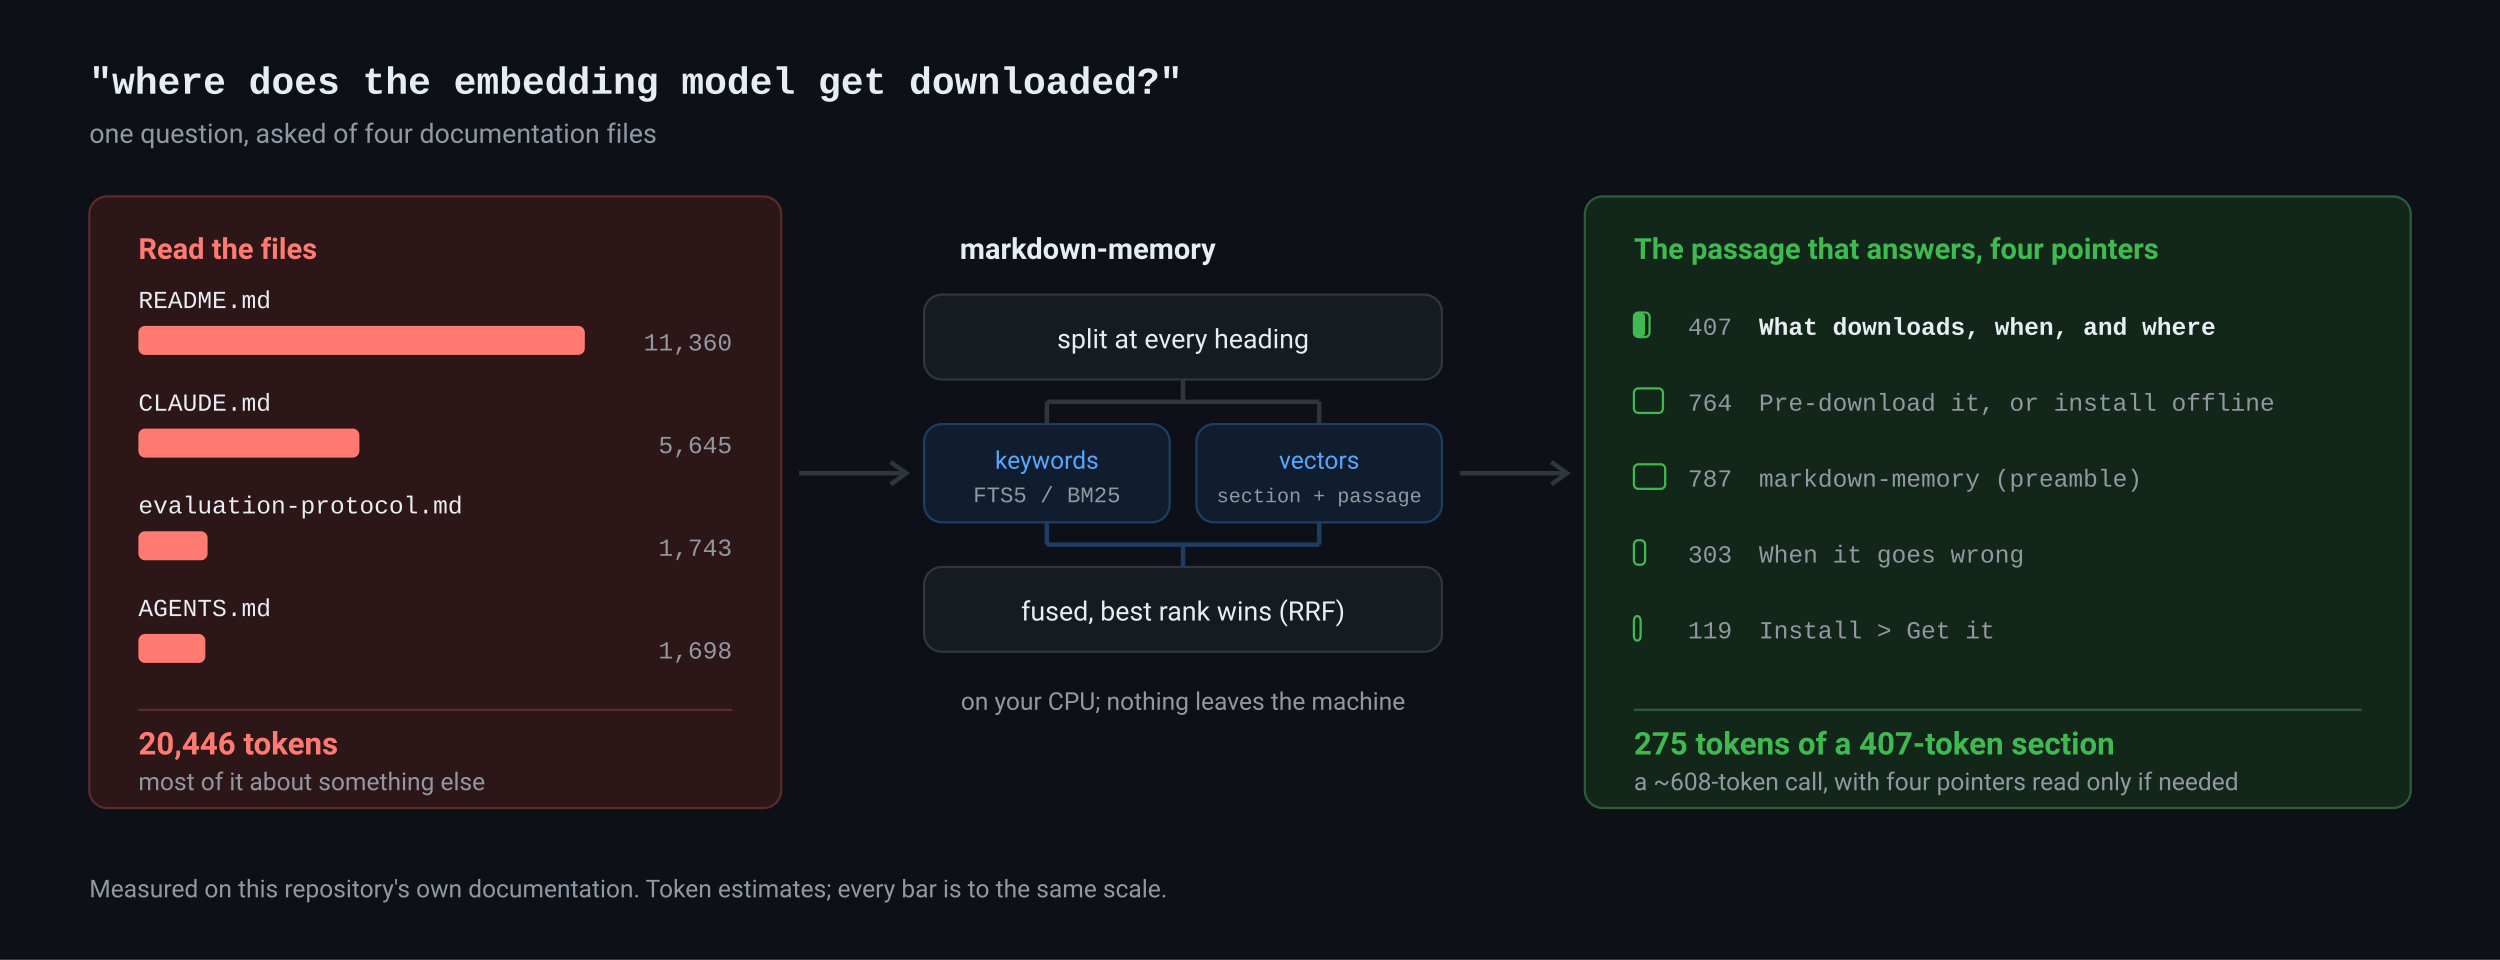
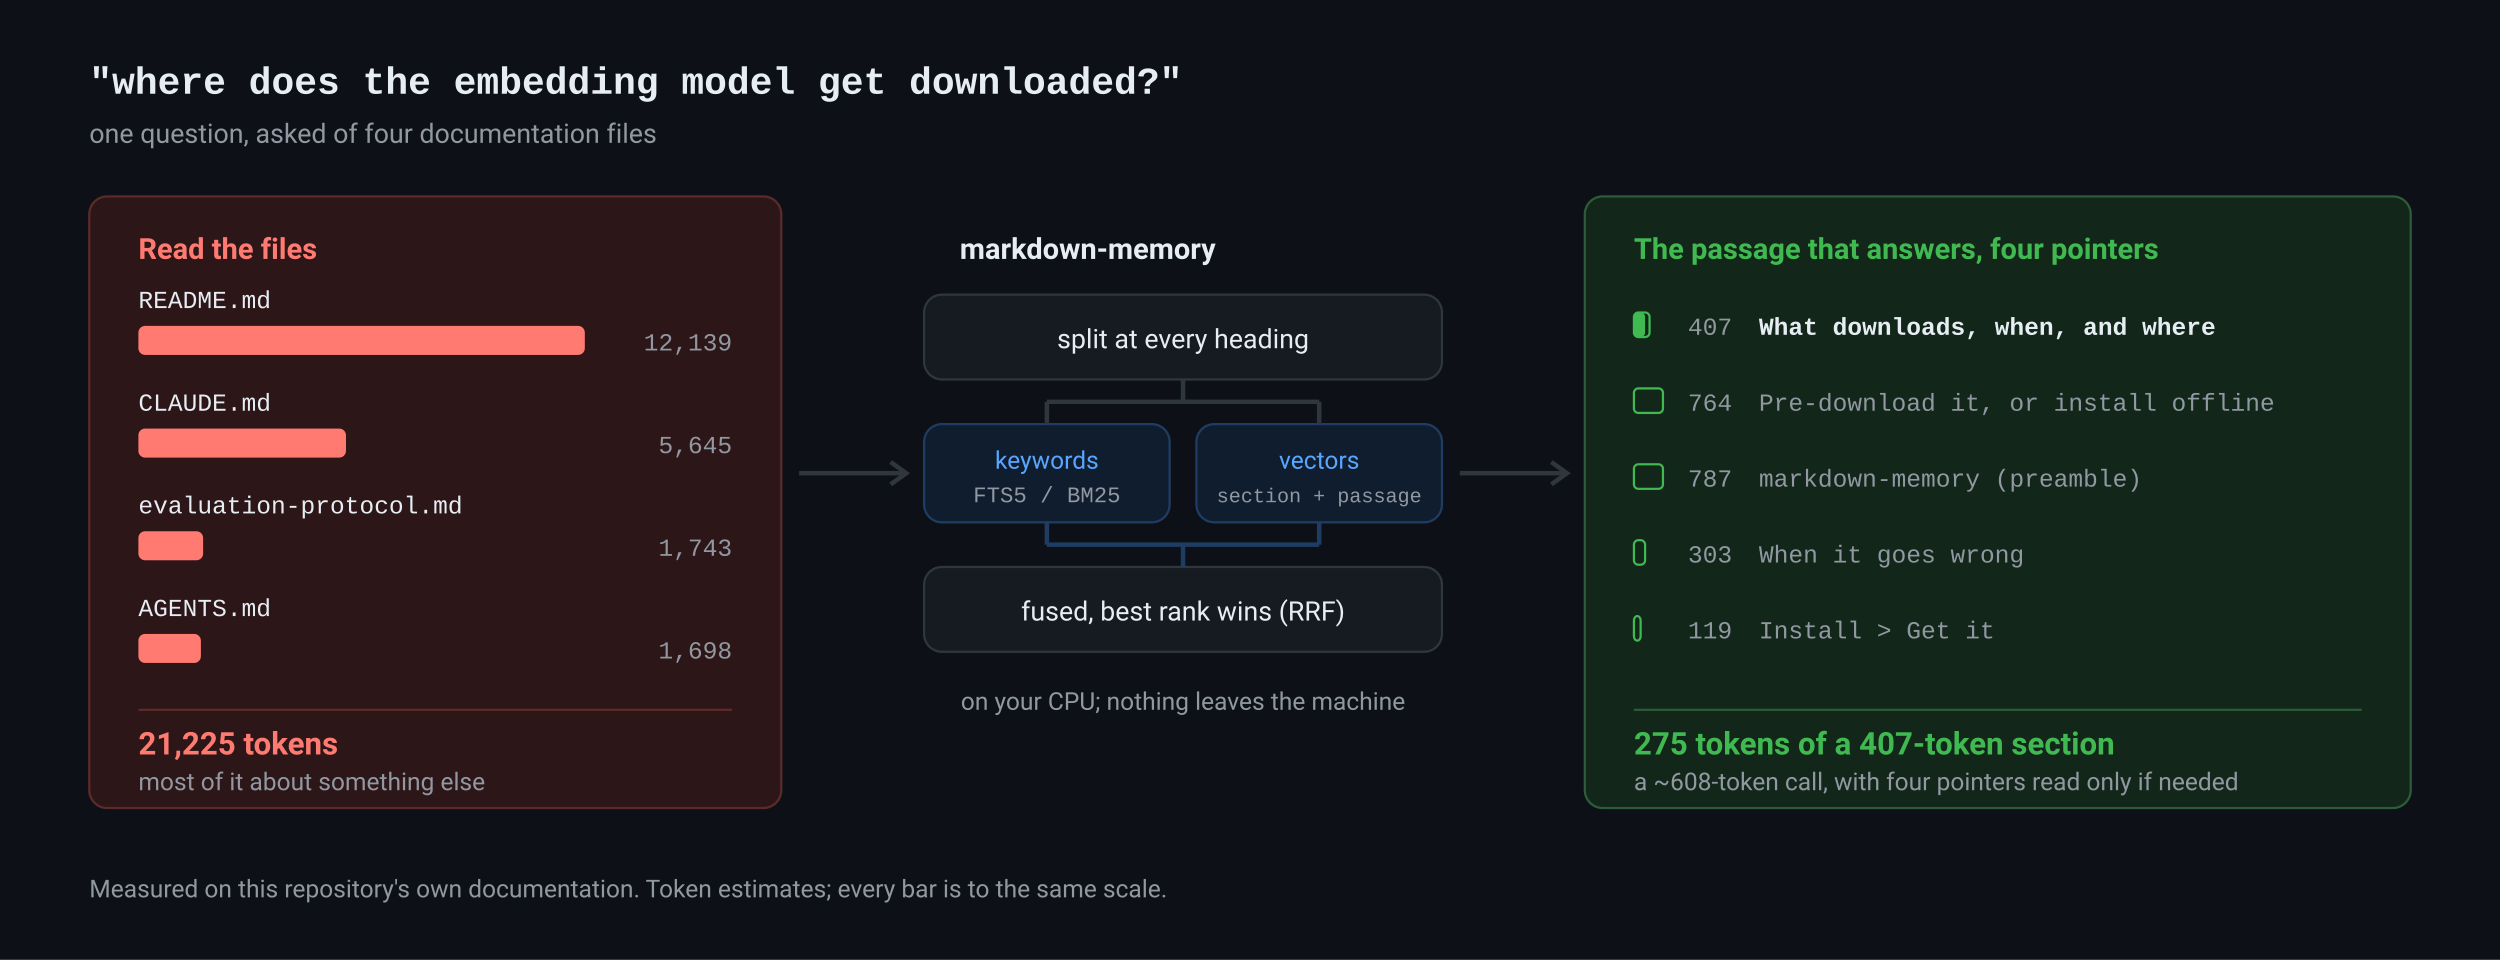
- <svg xmlns="http://www.w3.org/2000/svg" viewBox="0 0 1120 430" width="1120" height="430" role="img" aria-label="One question: reading four whole files costs 20,446 tokens; markdown-memory returns the passage that answers, 275 tokens of a 407-token section, in a ~608-token call with four pointers to the rest.">
+ <svg xmlns="http://www.w3.org/2000/svg" viewBox="0 0 1120 430" width="1120" height="430" role="img" aria-label="One question: reading four whole files costs 21,225 tokens; markdown-memory returns the passage that answers, 275 tokens of a 407-token section, in a ~608-token call with four pointers to the rest.">
  <rect width="1120" height="430" fill="#0d1117" />
  <text x="40" y="42" font-family="ui-monospace,SFMono-Regular,Menlo,Consolas,'Liberation Mono',monospace" font-size="17" font-weight="600" fill="#e6edf3" text-anchor="start">"where does the embedding model get downloaded?"</text>
  <text x="40" y="64" font-family="ui-sans-serif,-apple-system,BlinkMacSystemFont,'Segoe UI',Roboto,'Helvetica Neue',Arial,sans-serif" font-size="12" font-weight="400" fill="#9198a1" text-anchor="start">one question, asked of four documentation files</text>
  <rect x="40" y="88" width="310" height="274" rx="8" fill="#2d1618" stroke="#5c2b29" stroke-width="1" />
  <text x="62" y="116" font-family="ui-sans-serif,-apple-system,BlinkMacSystemFont,'Segoe UI',Roboto,'Helvetica Neue',Arial,sans-serif" font-size="13" font-weight="600" fill="#ff7b72" text-anchor="start">Read the files</text>
  <text x="62" y="138" font-family="ui-monospace,SFMono-Regular,Menlo,Consolas,'Liberation Mono',monospace" font-size="11" font-weight="400" fill="#e6edf3" text-anchor="start">README.md</text>
  <rect x="62" y="146" width="200" height="13" rx="3" fill="#ff7b72" stroke="none" stroke-width="1" />
-   <text x="328" y="157" font-family="ui-monospace,SFMono-Regular,Menlo,Consolas,'Liberation Mono',monospace" font-size="11" font-weight="400" fill="#9198a1" text-anchor="end">11,360</text>
+   <text x="328" y="157" font-family="ui-monospace,SFMono-Regular,Menlo,Consolas,'Liberation Mono',monospace" font-size="11" font-weight="400" fill="#9198a1" text-anchor="end">12,139</text>
  <text x="62" y="184" font-family="ui-monospace,SFMono-Regular,Menlo,Consolas,'Liberation Mono',monospace" font-size="11" font-weight="400" fill="#e6edf3" text-anchor="start">CLAUDE.md</text>
-   <rect x="62" y="192" width="99" height="13" rx="3" fill="#ff7b72" stroke="none" stroke-width="1" />
+   <rect x="62" y="192" width="93" height="13" rx="3" fill="#ff7b72" stroke="none" stroke-width="1" />
  <text x="328" y="203" font-family="ui-monospace,SFMono-Regular,Menlo,Consolas,'Liberation Mono',monospace" font-size="11" font-weight="400" fill="#9198a1" text-anchor="end">5,645</text>
  <text x="62" y="230" font-family="ui-monospace,SFMono-Regular,Menlo,Consolas,'Liberation Mono',monospace" font-size="11" font-weight="400" fill="#e6edf3" text-anchor="start">evaluation-protocol.md</text>
-   <rect x="62" y="238" width="31" height="13" rx="3" fill="#ff7b72" stroke="none" stroke-width="1" />
+   <rect x="62" y="238" width="29" height="13" rx="3" fill="#ff7b72" stroke="none" stroke-width="1" />
  <text x="328" y="249" font-family="ui-monospace,SFMono-Regular,Menlo,Consolas,'Liberation Mono',monospace" font-size="11" font-weight="400" fill="#9198a1" text-anchor="end">1,743</text>
  <text x="62" y="276" font-family="ui-monospace,SFMono-Regular,Menlo,Consolas,'Liberation Mono',monospace" font-size="11" font-weight="400" fill="#e6edf3" text-anchor="start">AGENTS.md</text>
-   <rect x="62" y="284" width="30" height="13" rx="3" fill="#ff7b72" stroke="none" stroke-width="1" />
+   <rect x="62" y="284" width="28" height="13" rx="3" fill="#ff7b72" stroke="none" stroke-width="1" />
  <text x="328" y="295" font-family="ui-monospace,SFMono-Regular,Menlo,Consolas,'Liberation Mono',monospace" font-size="11" font-weight="400" fill="#9198a1" text-anchor="end">1,698</text>
  <path d="M62 318 L328 318" stroke="#5c2b29" stroke-width="1" />
-   <text x="62" y="338" font-family="ui-sans-serif,-apple-system,BlinkMacSystemFont,'Segoe UI',Roboto,'Helvetica Neue',Arial,sans-serif" font-size="14" font-weight="600" fill="#ff7b72" text-anchor="start">20,446 tokens</text>
+   <text x="62" y="338" font-family="ui-sans-serif,-apple-system,BlinkMacSystemFont,'Segoe UI',Roboto,'Helvetica Neue',Arial,sans-serif" font-size="14" font-weight="600" fill="#ff7b72" text-anchor="start">21,225 tokens</text>
  <text x="62" y="354" font-family="ui-sans-serif,-apple-system,BlinkMacSystemFont,'Segoe UI',Roboto,'Helvetica Neue',Arial,sans-serif" font-size="11" font-weight="400" fill="#9198a1" text-anchor="start">most of it about something else</text>
  <text x="430" y="116" font-family="ui-sans-serif,-apple-system,BlinkMacSystemFont,'Segoe UI',Roboto,'Helvetica Neue',Arial,sans-serif" font-size="13" font-weight="600" fill="#e6edf3" text-anchor="start">markdown-memory</text>
  <rect x="414" y="132" width="232" height="38" rx="8" fill="#161b22" stroke="#30363d" stroke-width="1" />
  <text x="530" y="156" font-family="ui-sans-serif,-apple-system,BlinkMacSystemFont,'Segoe UI',Roboto,'Helvetica Neue',Arial,sans-serif" font-size="12" font-weight="400" fill="#e6edf3" text-anchor="middle">split at every heading</text>
  <rect x="414" y="190" width="110" height="44" rx="8" fill="#0f1d2e" stroke="#1f3d63" stroke-width="1" />
  <text x="469" y="210" font-family="ui-sans-serif,-apple-system,BlinkMacSystemFont,'Segoe UI',Roboto,'Helvetica Neue',Arial,sans-serif" font-size="11" font-weight="400" fill="#58a6ff" text-anchor="middle">keywords</text>
  <text x="469" y="225" font-family="ui-monospace,SFMono-Regular,Menlo,Consolas,'Liberation Mono',monospace" font-size="10" font-weight="400" fill="#9198a1" text-anchor="middle">FTS5 / BM25</text>
  <rect x="536" y="190" width="110" height="44" rx="8" fill="#0f1d2e" stroke="#1f3d63" stroke-width="1" />
  <text x="591" y="210" font-family="ui-sans-serif,-apple-system,BlinkMacSystemFont,'Segoe UI',Roboto,'Helvetica Neue',Arial,sans-serif" font-size="11" font-weight="400" fill="#58a6ff" text-anchor="middle">vectors</text>
  <text x="591" y="225" font-family="ui-monospace,SFMono-Regular,Menlo,Consolas,'Liberation Mono',monospace" font-size="9" font-weight="400" fill="#9198a1" text-anchor="middle">section + passage</text>
  <rect x="414" y="254" width="232" height="38" rx="8" fill="#161b22" stroke="#30363d" stroke-width="1" />
  <text x="530" y="278" font-family="ui-sans-serif,-apple-system,BlinkMacSystemFont,'Segoe UI',Roboto,'Helvetica Neue',Arial,sans-serif" font-size="12" font-weight="400" fill="#e6edf3" text-anchor="middle">fused, best rank wins (RRF)</text>
  <path d="M530 170 L530 180 M469 180 L591 180 M469 180 L469 190 M591 180 L591 190" stroke="#30363d" stroke-width="2" fill="none" />
  <path d="M469 234 L469 244 M591 234 L591 244 M469 244 L591 244 M530 244 L530 254" stroke="#1f3d63" stroke-width="2" fill="none" />
  <text x="530" y="318" font-family="ui-sans-serif,-apple-system,BlinkMacSystemFont,'Segoe UI',Roboto,'Helvetica Neue',Arial,sans-serif" font-size="11" font-weight="400" fill="#9198a1" text-anchor="middle">on your CPU; nothing leaves the machine</text>
  <path d="M358 212 L406 212" stroke="#30363d" stroke-width="2" fill="none" />
  <path d="M399 207 L406 212 L399 217" fill="none" stroke="#30363d" stroke-width="2" />
  <path d="M654 212 L702 212" stroke="#30363d" stroke-width="2" fill="none" />
  <path d="M695 207 L702 212 L695 217" fill="none" stroke="#30363d" stroke-width="2" />
  <rect x="710" y="88" width="370" height="274" rx="8" fill="#12261a" stroke="#2d5c38" stroke-width="1" />
  <text x="732" y="116" font-family="ui-sans-serif,-apple-system,BlinkMacSystemFont,'Segoe UI',Roboto,'Helvetica Neue',Arial,sans-serif" font-size="13" font-weight="600" fill="#3fb950" text-anchor="start">The passage that answers, four pointers</text>
  <rect x="732" y="140" width="7" height="11" rx="2" fill="none" stroke="#3fb950" stroke-width="1" />
  <rect x="732" y="140" width="5" height="11" rx="2" fill="#3fb950" stroke="none" stroke-width="1" />
  <text x="776" y="150" font-family="ui-monospace,SFMono-Regular,Menlo,Consolas,'Liberation Mono',monospace" font-size="11" font-weight="400" fill="#9198a1" text-anchor="end">407</text>
  <text x="788" y="150" font-family="ui-monospace,SFMono-Regular,Menlo,Consolas,'Liberation Mono',monospace" font-size="11" font-weight="600" fill="#e6edf3" text-anchor="start">What downloads, when, and where</text>
  <rect x="732" y="174" width="13" height="11" rx="2" fill="none" stroke="#3fb950" stroke-width="1" />
  <text x="776" y="184" font-family="ui-monospace,SFMono-Regular,Menlo,Consolas,'Liberation Mono',monospace" font-size="11" font-weight="400" fill="#9198a1" text-anchor="end">764</text>
  <text x="788" y="184" font-family="ui-monospace,SFMono-Regular,Menlo,Consolas,'Liberation Mono',monospace" font-size="11" font-weight="400" fill="#9198a1" text-anchor="start">Pre-download it, or install offline</text>
-   <rect x="732" y="208" width="14" height="11" rx="2" fill="none" stroke="#3fb950" stroke-width="1" />
+   <rect x="732" y="208" width="13" height="11" rx="2" fill="none" stroke="#3fb950" stroke-width="1" />
  <text x="776" y="218" font-family="ui-monospace,SFMono-Regular,Menlo,Consolas,'Liberation Mono',monospace" font-size="11" font-weight="400" fill="#9198a1" text-anchor="end">787</text>
  <text x="788" y="218" font-family="ui-monospace,SFMono-Regular,Menlo,Consolas,'Liberation Mono',monospace" font-size="11" font-weight="400" fill="#9198a1" text-anchor="start">markdown-memory  (preamble)</text>
  <rect x="732" y="242" width="5" height="11" rx="2" fill="none" stroke="#3fb950" stroke-width="1" />
  <text x="776" y="252" font-family="ui-monospace,SFMono-Regular,Menlo,Consolas,'Liberation Mono',monospace" font-size="11" font-weight="400" fill="#9198a1" text-anchor="end">303</text>
  <text x="788" y="252" font-family="ui-monospace,SFMono-Regular,Menlo,Consolas,'Liberation Mono',monospace" font-size="11" font-weight="400" fill="#9198a1" text-anchor="start">When it goes wrong</text>
  <rect x="732" y="276" width="3" height="11" rx="2" fill="none" stroke="#3fb950" stroke-width="1" />
  <text x="776" y="286" font-family="ui-monospace,SFMono-Regular,Menlo,Consolas,'Liberation Mono',monospace" font-size="11" font-weight="400" fill="#9198a1" text-anchor="end">119</text>
  <text x="788" y="286" font-family="ui-monospace,SFMono-Regular,Menlo,Consolas,'Liberation Mono',monospace" font-size="11" font-weight="400" fill="#9198a1" text-anchor="start">Install &gt; Get it</text>
  <path d="M732 318 L1058 318" stroke="#2d5c38" stroke-width="1" />
  <text x="732" y="338" font-family="ui-sans-serif,-apple-system,BlinkMacSystemFont,'Segoe UI',Roboto,'Helvetica Neue',Arial,sans-serif" font-size="14" font-weight="600" fill="#3fb950" text-anchor="start">275 tokens of a 407-token section</text>
  <text x="732" y="354" font-family="ui-sans-serif,-apple-system,BlinkMacSystemFont,'Segoe UI',Roboto,'Helvetica Neue',Arial,sans-serif" font-size="11" font-weight="400" fill="#9198a1" text-anchor="start">a ~608-token call, with four pointers read only if needed</text>
  <text x="40" y="402" font-family="ui-sans-serif,-apple-system,BlinkMacSystemFont,'Segoe UI',Roboto,'Helvetica Neue',Arial,sans-serif" font-size="11" font-weight="400" fill="#9198a1" text-anchor="start">Measured on this repository's own documentation. Token estimates; every bar is to the same scale.</text>
</svg>
